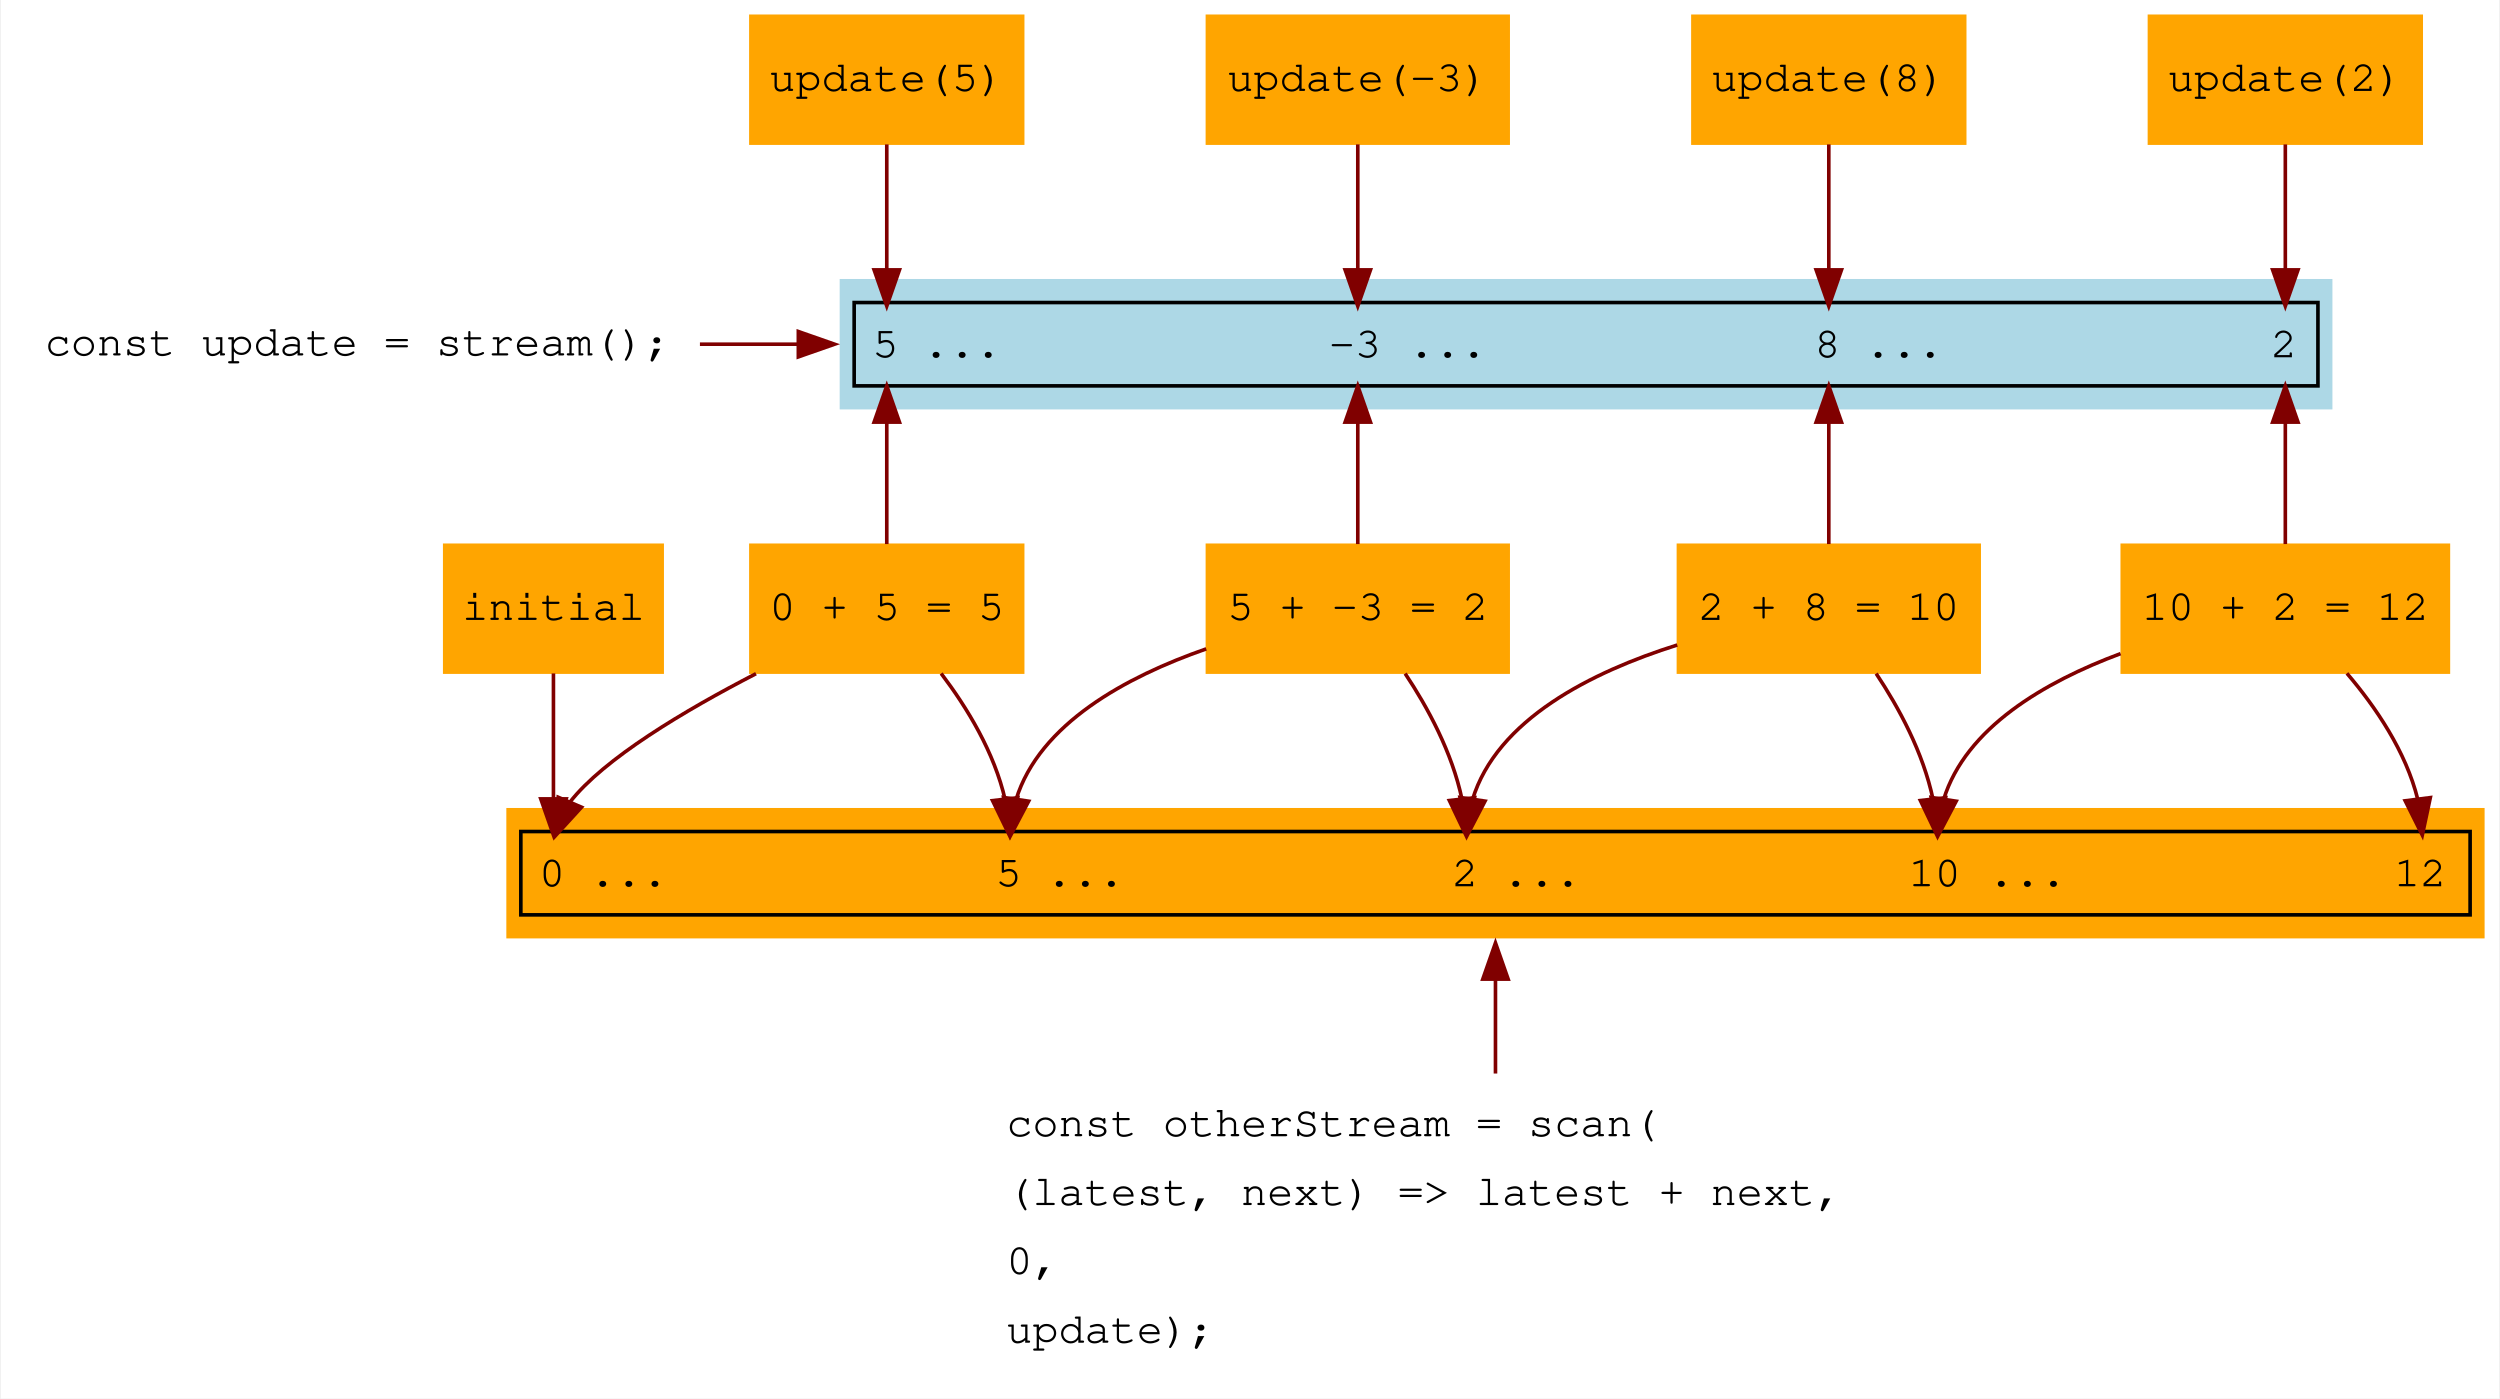
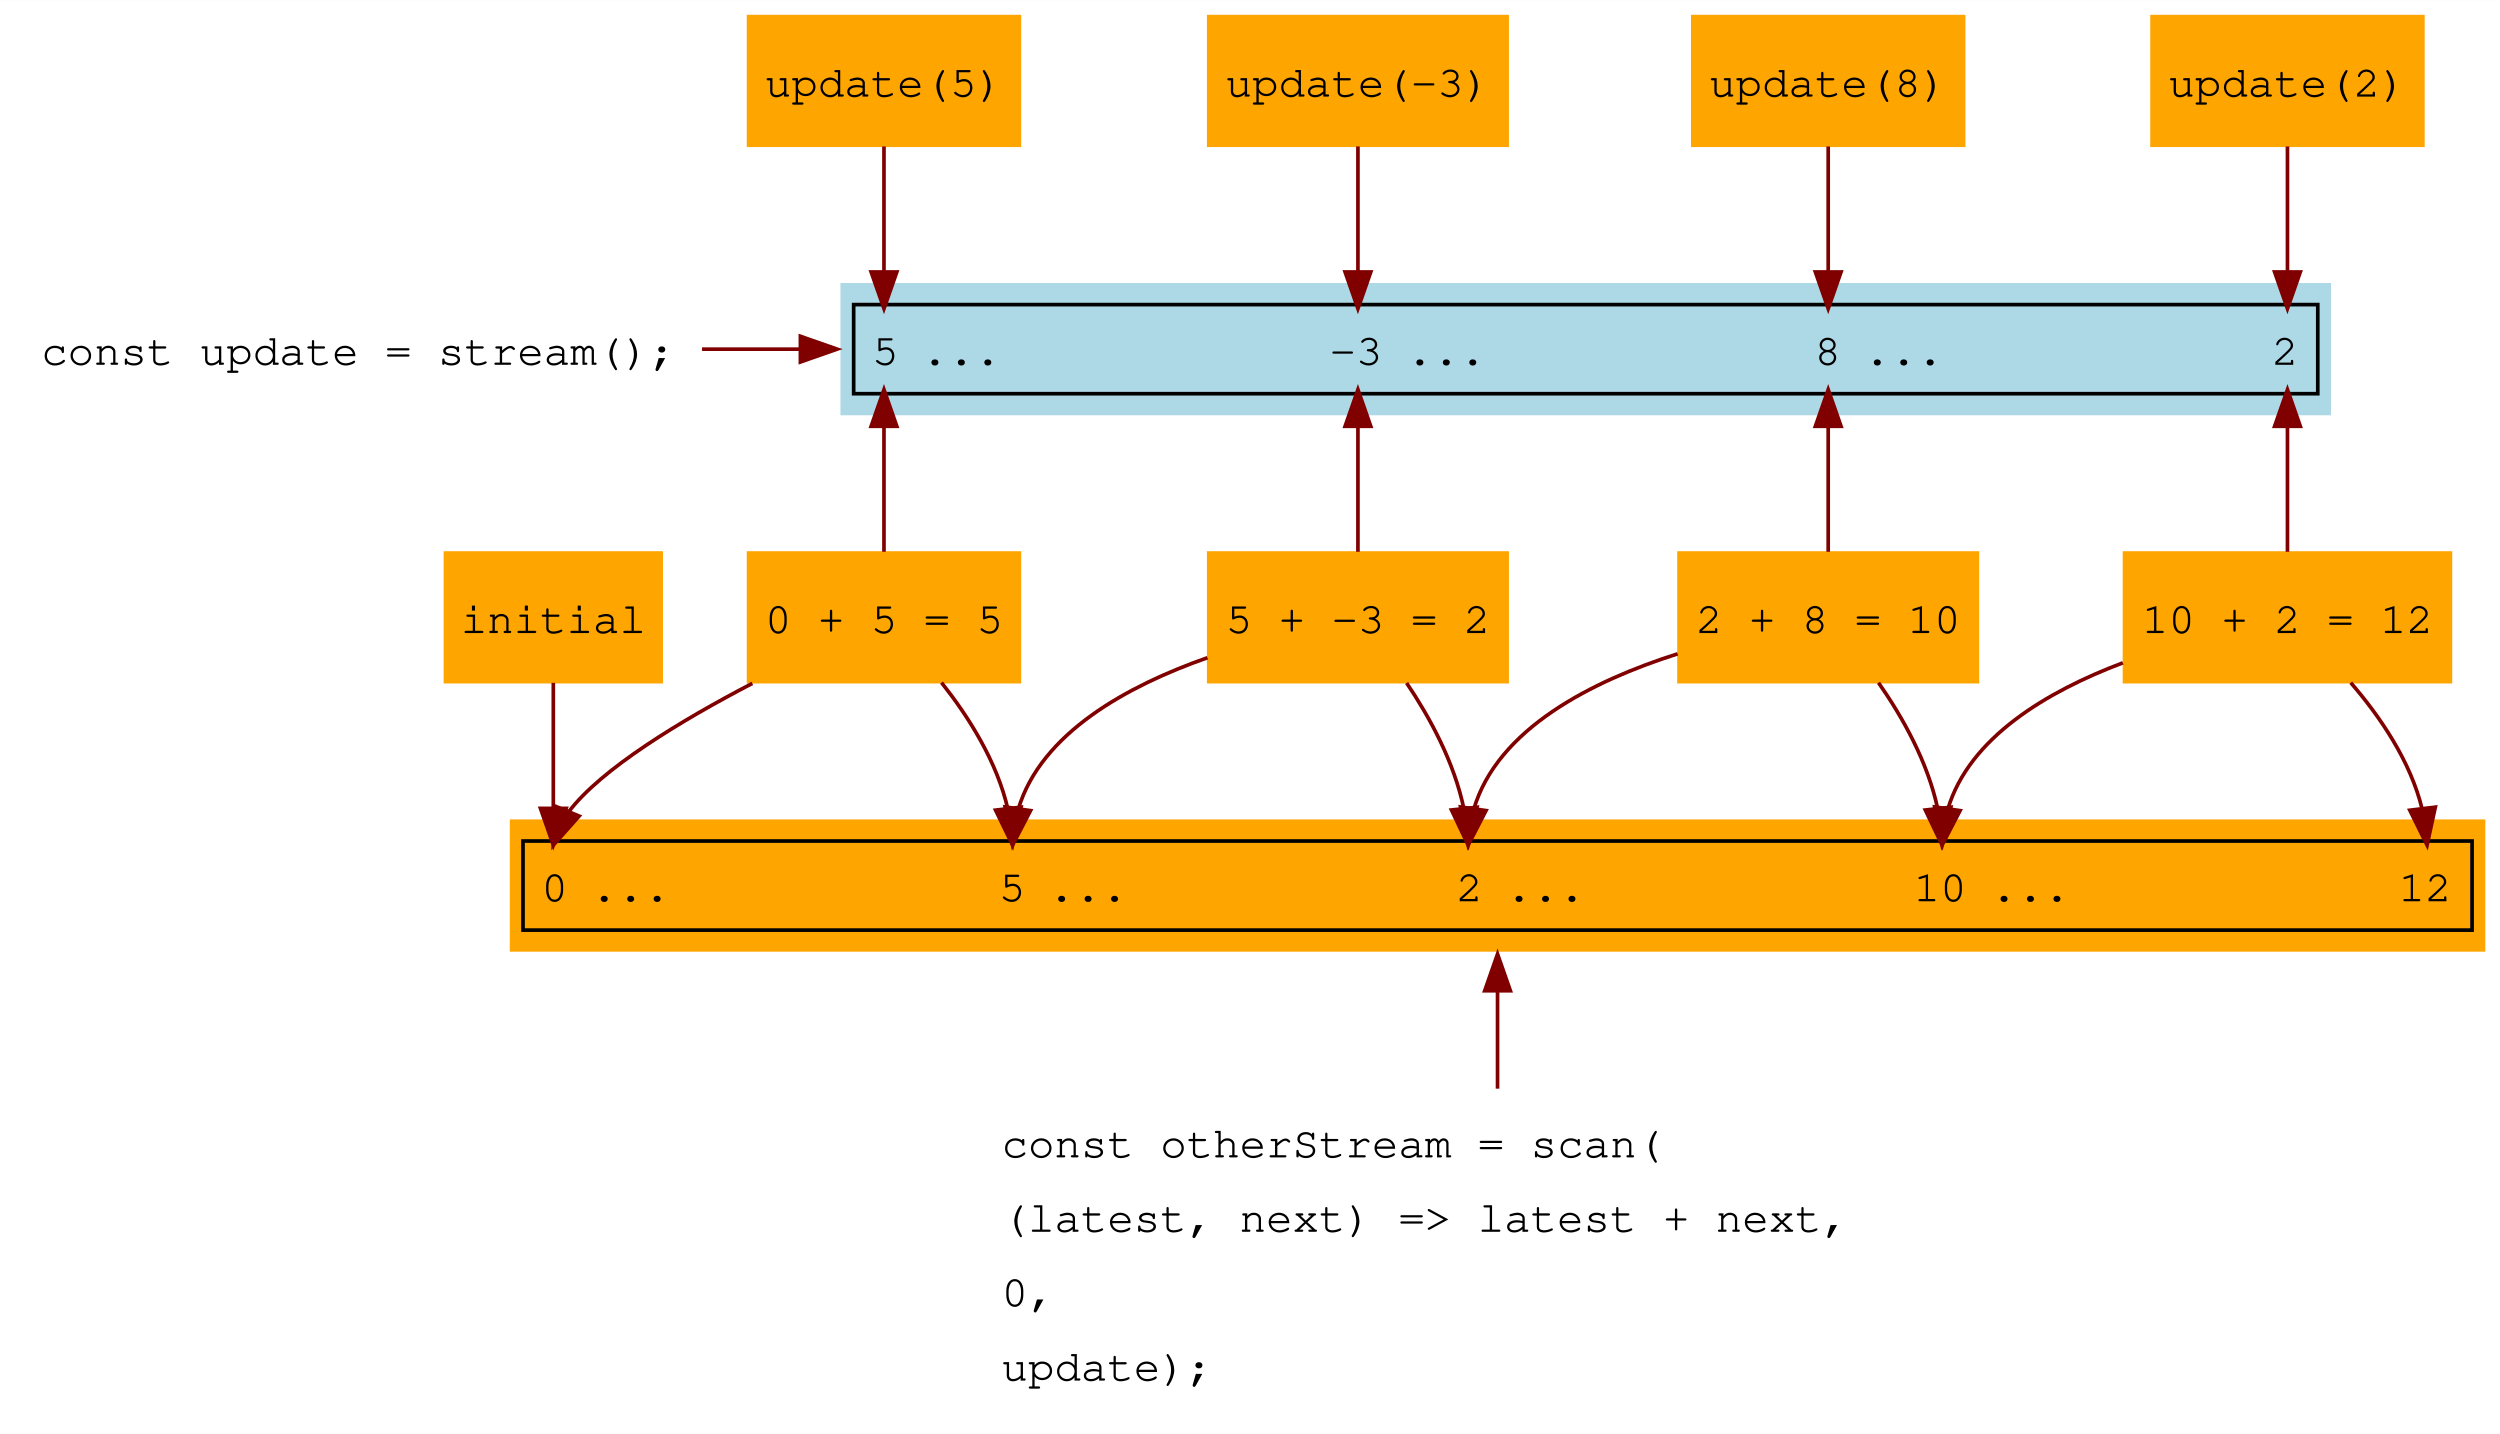
- <svg xmlns="http://www.w3.org/2000/svg" width="690pt" height="386pt" viewBox="0.00 0.00 689.50 386.00">
-   <g id="graph0" class="graph" transform="scale(1 1) rotate(0) translate(4 382)">
-     <polygon fill="white" stroke="none" points="-4,4 -4,-382 685.5,-382 685.5,4 -4,4" />
+ <svg xmlns="http://www.w3.org/2000/svg" width="680pt" height="390pt" viewBox="0.00 0.00 680.45 390.20">
+   <g id="graph0" class="graph" transform="scale(1 1) rotate(0) translate(4 386.2)">
+     <polygon fill="white" stroke="none" points="-4,4 -4,-386.2 676.45,-386.2 676.45,4 -4,4" />
    <g id="node1" class="node">
-       <text text-anchor="middle" x="94.5" y="-283.9" font-family="Courier,monospace" font-size="12.00">const update = stream();</text>
+       <text text-anchor="middle" x="93.6" y="-286.93" font-family="Courier,monospace" font-size="12.00">const update = stream();</text>
    </g>
    <g id="node6" class="node">
-       <polygon fill="lightblue" stroke="none" points="639.5,-305 227.5,-305 227.5,-269 639.5,-269 639.5,-305" />
-       <text text-anchor="start" x="236.5" y="-283.4" font-family="Courier,monospace" font-size="12.00">5</text>
-       <text text-anchor="start" x="250.5" y="-283.4" font-family="Courier,monospace" font-size="12.00">      ...     </text>
-       <text text-anchor="start" x="362.5" y="-283.4" font-family="Courier,monospace" font-size="12.00">-3</text>
-       <text text-anchor="start" x="384.5" y="-283.4" font-family="Courier,monospace" font-size="12.00">      ...     </text>
-       <text text-anchor="start" x="496.5" y="-283.4" font-family="Courier,monospace" font-size="12.00">8</text>
-       <text text-anchor="start" x="510.5" y="-283.4" font-family="Courier,monospace" font-size="12.00">      ...     </text>
-       <text text-anchor="start" x="622.5" y="-283.4" font-family="Courier,monospace" font-size="12.00">2</text>
-       <polygon fill="none" stroke="black" points="231.5,-275.5 231.5,-298.5 635.5,-298.5 635.5,-275.5 231.5,-275.5" />
+       <polygon fill="lightblue" stroke="none" points="630.45,-309.2 224.75,-309.2 224.75,-273.2 630.45,-273.2 630.45,-309.2" />
+       <text text-anchor="start" x="233.35" y="-286.93" font-family="Courier,monospace" font-size="12.00">5</text>
+       <text text-anchor="start" x="246.85" y="-286.93" font-family="Courier,monospace" font-size="12.00">      ...     </text>
+       <text text-anchor="start" x="357.85" y="-286.93" font-family="Courier,monospace" font-size="12.00">-3</text>
+       <text text-anchor="start" x="378.85" y="-286.93" font-family="Courier,monospace" font-size="12.00">      ...     </text>
+       <text text-anchor="start" x="489.85" y="-286.93" font-family="Courier,monospace" font-size="12.00">8</text>
+       <text text-anchor="start" x="503.35" y="-286.93" font-family="Courier,monospace" font-size="12.00">      ...     </text>
+       <text text-anchor="start" x="614.35" y="-286.93" font-family="Courier,monospace" font-size="12.00">2</text>
+       <polygon fill="none" stroke="black" points="228.35,-279.07 228.35,-303.32 626.85,-303.32 626.85,-279.07 228.35,-279.07" />
    </g>
    <g id="edge5" class="edge">
-       <path fill="none" stroke="maroon" d="M188.93,-287C197.71,-287 206.82,-287 216.14,-287" />
-       <polygon fill="maroon" stroke="maroon" points="216.09,-290.5 226.09,-287 216.09,-283.5 216.09,-290.5" />
-       <text text-anchor="middle" x="208.25" y="-293.4" font-family="Helvetica,sans-Serif" font-size="12.00" fill="navy">        </text>
+       <path fill="none" stroke="maroon" d="M187.08,-291.2C195.75,-291.2 204.75,-291.2 213.96,-291.2" />
+       <polygon fill="maroon" stroke="maroon" points="213.85,-294.7 223.85,-291.2 213.85,-287.7 213.85,-294.7" />
+       <text text-anchor="middle" x="205.98" y="-295.55" font-family="Helvetica,sans-Serif" font-size="12.00" fill="navy">        </text>
    </g>
    <g id="node2" class="node">
-       <polygon fill="orange" stroke="none" points="278.5,-378 202.5,-378 202.5,-342 278.5,-342 278.5,-378" />
-       <text text-anchor="middle" x="240.5" y="-356.9" font-family="Courier,monospace" font-size="12.00">update(5)</text>
+       <polygon fill="orange" stroke="none" points="273.95,-382.2 199.25,-382.2 199.25,-346.2 273.95,-346.2 273.95,-382.2" />
+       <text text-anchor="middle" x="236.6" y="-359.93" font-family="Courier,monospace" font-size="12.00">update(5)</text>
    </g>
    <g id="edge1" class="edge">
-       <path fill="none" stroke="maroon" d="M240.5,-342.15C240.5,-332.44 240.5,-319.71 240.5,-307.26" />
-       <polygon fill="maroon" stroke="maroon" points="244,-307.51 240.5,-297.51 237,-307.51 244,-307.51" />
+       <path fill="none" stroke="maroon" d="M236.6,-346.36C236.6,-336.71 236.6,-324.12 236.6,-311.83" />
+       <polygon fill="maroon" stroke="maroon" points="240.1,-312.2 236.6,-302.2 233.1,-312.2 240.1,-312.2" />
    </g>
    <g id="node3" class="node">
-       <polygon fill="orange" stroke="none" points="412.5,-378 328.5,-378 328.5,-342 412.5,-342 412.5,-378" />
-       <text text-anchor="middle" x="370.5" y="-356.9" font-family="Courier,monospace" font-size="12.00">update(-3)</text>
+       <polygon fill="orange" stroke="none" points="406.7,-382.2 324.5,-382.2 324.5,-346.2 406.7,-346.2 406.7,-382.2" />
+       <text text-anchor="middle" x="365.6" y="-359.93" font-family="Courier,monospace" font-size="12.00">update(-3)</text>
    </g>
    <g id="edge2" class="edge">
-       <path fill="none" stroke="maroon" d="M370.5,-342.15C370.5,-332.44 370.5,-319.71 370.5,-307.26" />
-       <polygon fill="maroon" stroke="maroon" points="374,-307.51 370.5,-297.51 367,-307.51 374,-307.51" />
+       <path fill="none" stroke="maroon" d="M365.6,-346.36C365.6,-336.71 365.6,-324.12 365.6,-311.83" />
+       <polygon fill="maroon" stroke="maroon" points="369.1,-312.2 365.6,-302.2 362.1,-312.2 369.1,-312.2" />
    </g>
    <g id="node4" class="node">
-       <polygon fill="orange" stroke="none" points="538.5,-378 462.5,-378 462.5,-342 538.5,-342 538.5,-378" />
-       <text text-anchor="middle" x="500.5" y="-356.9" font-family="Courier,monospace" font-size="12.00">update(8)</text>
+       <polygon fill="orange" stroke="none" points="530.95,-382.2 456.25,-382.2 456.25,-346.2 530.95,-346.2 530.95,-382.2" />
+       <text text-anchor="middle" x="493.6" y="-359.93" font-family="Courier,monospace" font-size="12.00">update(8)</text>
    </g>
    <g id="edge3" class="edge">
-       <path fill="none" stroke="maroon" d="M500.5,-342.15C500.5,-332.44 500.5,-319.71 500.5,-307.26" />
-       <polygon fill="maroon" stroke="maroon" points="504,-307.51 500.5,-297.51 497,-307.51 504,-307.51" />
+       <path fill="none" stroke="maroon" d="M493.6,-346.36C493.6,-336.71 493.6,-324.12 493.6,-311.83" />
+       <polygon fill="maroon" stroke="maroon" points="497.1,-312.2 493.6,-302.2 490.1,-312.2 497.1,-312.2" />
    </g>
    <g id="node5" class="node">
-       <polygon fill="orange" stroke="none" points="664.5,-378 588.5,-378 588.5,-342 664.5,-342 664.5,-378" />
-       <text text-anchor="middle" x="626.5" y="-356.9" font-family="Courier,monospace" font-size="12.00">update(2)</text>
+       <polygon fill="orange" stroke="none" points="655.95,-382.2 581.25,-382.2 581.25,-346.2 655.95,-346.2 655.95,-382.2" />
+       <text text-anchor="middle" x="618.6" y="-359.93" font-family="Courier,monospace" font-size="12.00">update(2)</text>
    </g>
    <g id="edge4" class="edge">
-       <path fill="none" stroke="maroon" d="M626.5,-342.15C626.5,-332.44 626.5,-319.71 626.5,-307.26" />
-       <polygon fill="maroon" stroke="maroon" points="630,-307.51 626.5,-297.51 623,-307.51 630,-307.51" />
+       <path fill="none" stroke="maroon" d="M618.6,-346.36C618.6,-336.71 618.6,-324.12 618.6,-311.83" />
+       <polygon fill="maroon" stroke="maroon" points="622.1,-312.2 618.6,-302.2 615.1,-312.2 622.1,-312.2" />
    </g>
    <g id="node10" class="node">
-       <polygon fill="orange" stroke="none" points="278.5,-232 202.5,-232 202.5,-196 278.5,-196 278.5,-232" />
-       <text text-anchor="middle" x="240.5" y="-210.9" font-family="Courier,monospace" font-size="12.00">0 + 5 = 5</text>
+       <polygon fill="orange" stroke="none" points="273.95,-236.2 199.25,-236.2 199.25,-200.2 273.95,-200.2 273.95,-236.2" />
+       <text text-anchor="middle" x="236.6" y="-213.92" font-family="Courier,monospace" font-size="12.00">0 + 5 = 5</text>
    </g>
    <g id="edge16" class="edge">
-       <path fill="none" stroke="maroon" d="M240.5,-265.62C240.5,-253.57 240.5,-241.29 240.5,-231.84" />
-       <polygon fill="maroon" stroke="maroon" points="237,-265.49 240.5,-275.49 244,-265.49 237,-265.49" />
+       <path fill="none" stroke="maroon" d="M236.6,-270.57C236.6,-258.28 236.6,-245.69 236.6,-236.04" />
+       <polygon fill="maroon" stroke="maroon" points="233.1,-270.2 236.6,-280.2 240.1,-270.2 233.1,-270.2" />
    </g>
    <g id="node11" class="node">
-       <polygon fill="orange" stroke="none" points="412.5,-232 328.5,-232 328.5,-196 412.5,-196 412.5,-232" />
-       <text text-anchor="middle" x="370.5" y="-210.9" font-family="Courier,monospace" font-size="12.00">5 + -3 = 2</text>
+       <polygon fill="orange" stroke="none" points="406.7,-236.2 324.5,-236.2 324.5,-200.2 406.7,-200.2 406.7,-236.2" />
+       <text text-anchor="middle" x="365.6" y="-213.92" font-family="Courier,monospace" font-size="12.00">5 + -3 = 2</text>
    </g>
    <g id="edge17" class="edge">
-       <path fill="none" stroke="maroon" d="M370.5,-265.62C370.5,-253.57 370.5,-241.29 370.5,-231.84" />
-       <polygon fill="maroon" stroke="maroon" points="367,-265.49 370.5,-275.49 374,-265.49 367,-265.49" />
+       <path fill="none" stroke="maroon" d="M365.6,-270.57C365.6,-258.28 365.6,-245.69 365.6,-236.04" />
+       <polygon fill="maroon" stroke="maroon" points="362.1,-270.2 365.6,-280.2 369.1,-270.2 362.1,-270.2" />
    </g>
    <g id="node12" class="node">
-       <polygon fill="orange" stroke="none" points="542.5,-232 458.5,-232 458.5,-196 542.5,-196 542.5,-232" />
-       <text text-anchor="middle" x="500.5" y="-210.9" font-family="Courier,monospace" font-size="12.00">2 + 8 = 10</text>
+       <polygon fill="orange" stroke="none" points="534.7,-236.2 452.5,-236.2 452.5,-200.2 534.7,-200.2 534.7,-236.2" />
+       <text text-anchor="middle" x="493.6" y="-213.92" font-family="Courier,monospace" font-size="12.00">2 + 8 = 10</text>
    </g>
    <g id="edge18" class="edge">
-       <path fill="none" stroke="maroon" d="M500.5,-265.62C500.5,-253.57 500.5,-241.29 500.5,-231.84" />
-       <polygon fill="maroon" stroke="maroon" points="497,-265.49 500.5,-275.49 504,-265.49 497,-265.49" />
+       <path fill="none" stroke="maroon" d="M493.6,-270.57C493.6,-258.28 493.6,-245.69 493.6,-236.04" />
+       <polygon fill="maroon" stroke="maroon" points="490.1,-270.2 493.6,-280.2 497.1,-270.2 490.1,-270.2" />
    </g>
    <g id="node13" class="node">
-       <polygon fill="orange" stroke="none" points="672,-232 581,-232 581,-196 672,-196 672,-232" />
-       <text text-anchor="middle" x="626.5" y="-210.9" font-family="Courier,monospace" font-size="12.00">10 + 2 = 12</text>
+       <polygon fill="orange" stroke="none" points="663.45,-236.2 573.75,-236.2 573.75,-200.2 663.45,-200.2 663.45,-236.2" />
+       <text text-anchor="middle" x="618.6" y="-213.92" font-family="Courier,monospace" font-size="12.00">10 + 2 = 12</text>
    </g>
    <g id="edge19" class="edge">
-       <path fill="none" stroke="maroon" d="M626.5,-265.62C626.5,-253.57 626.5,-241.29 626.5,-231.84" />
-       <polygon fill="maroon" stroke="maroon" points="623,-265.49 626.5,-275.49 630,-265.49 623,-265.49" />
+       <path fill="none" stroke="maroon" d="M618.6,-270.57C618.6,-258.28 618.6,-245.69 618.6,-236.04" />
+       <polygon fill="maroon" stroke="maroon" points="615.1,-270.2 618.6,-280.2 622.1,-270.2 615.1,-270.2" />
    </g>
    <g id="node7" class="node">
-       <text text-anchor="start" x="273.5" y="-68.4" font-family="Courier,monospace" font-size="12.00">const otherStream = scan(</text>
-       <text text-anchor="start" x="273.5" y="-49.4" font-family="Courier,monospace" font-size="12.00">    (latest, next) =&gt; latest + next,</text>
-       <text text-anchor="start" x="273.5" y="-30.4" font-family="Courier,monospace" font-size="12.00">    0,</text>
-       <text text-anchor="start" x="273.5" y="-11.4" font-family="Courier,monospace" font-size="12.00">    update);</text>
+       <text text-anchor="start" x="268.6" y="-71.2" font-family="Courier,monospace" font-size="12.00">const otherStream = scan(</text>
+       <text text-anchor="start" x="268.6" y="-50.95" font-family="Courier,monospace" font-size="12.00">    (latest, next) =&gt; latest + next,</text>
+       <text text-anchor="start" x="268.6" y="-30.7" font-family="Courier,monospace" font-size="12.00">    0,</text>
+       <text text-anchor="start" x="268.6" y="-10.45" font-family="Courier,monospace" font-size="12.00">    update);</text>
    </g>
    <g id="node8" class="node">
-       <polygon fill="orange" stroke="none" points="681.5,-159 135.5,-159 135.5,-123 681.5,-123 681.5,-159" />
-       <text text-anchor="start" x="144.5" y="-137.4" font-family="Courier,monospace" font-size="12.00">0</text>
-       <text text-anchor="start" x="158.5" y="-137.4" font-family="Courier,monospace" font-size="12.00">      ...     </text>
-       <text text-anchor="start" x="270.5" y="-137.4" font-family="Courier,monospace" font-size="12.00">5</text>
-       <text text-anchor="start" x="284.5" y="-137.4" font-family="Courier,monospace" font-size="12.00">      ...     </text>
-       <text text-anchor="start" x="396.5" y="-137.4" font-family="Courier,monospace" font-size="12.00">2</text>
-       <text text-anchor="start" x="410.5" y="-137.4" font-family="Courier,monospace" font-size="12.00">      ...     </text>
-       <text text-anchor="start" x="522.5" y="-137.4" font-family="Courier,monospace" font-size="12.00">10</text>
-       <text text-anchor="start" x="544.5" y="-137.4" font-family="Courier,monospace" font-size="12.00">      ...     </text>
-       <text text-anchor="start" x="656.5" y="-137.4" font-family="Courier,monospace" font-size="12.00">12</text>
-       <polygon fill="none" stroke="black" points="139.5,-129.5 139.5,-152.5 677.5,-152.5 677.5,-129.5 139.5,-129.5" />
+       <polygon fill="orange" stroke="none" points="672.45,-163.2 134.75,-163.2 134.75,-127.2 672.45,-127.2 672.45,-163.2" />
+       <text text-anchor="start" x="143.35" y="-140.92" font-family="Courier,monospace" font-size="12.00">0</text>
+       <text text-anchor="start" x="156.85" y="-140.92" font-family="Courier,monospace" font-size="12.00">      ...     </text>
+       <text text-anchor="start" x="267.85" y="-140.92" font-family="Courier,monospace" font-size="12.00">5</text>
+       <text text-anchor="start" x="281.35" y="-140.92" font-family="Courier,monospace" font-size="12.00">      ...     </text>
+       <text text-anchor="start" x="392.35" y="-140.92" font-family="Courier,monospace" font-size="12.00">2</text>
+       <text text-anchor="start" x="405.85" y="-140.92" font-family="Courier,monospace" font-size="12.00">      ...     </text>
+       <text text-anchor="start" x="516.85" y="-140.92" font-family="Courier,monospace" font-size="12.00">10</text>
+       <text text-anchor="start" x="537.85" y="-140.92" font-family="Courier,monospace" font-size="12.00">      ...     </text>
+       <text text-anchor="start" x="648.85" y="-140.92" font-family="Courier,monospace" font-size="12.00">12</text>
+       <polygon fill="none" stroke="black" points="138.35,-133.07 138.35,-157.32 668.85,-157.32 668.85,-133.07 138.35,-133.07" />
    </g>
    <g id="edge6" class="edge">
-       <path fill="none" stroke="maroon" d="M408.5,-112.04C408.5,-103.8 408.5,-94.6 408.5,-85.7" />
-       <polygon fill="maroon" stroke="maroon" points="405,-111.76 408.5,-121.76 412,-111.76 405,-111.76" />
+       <path fill="none" stroke="maroon" d="M403.6,-116.63C403.6,-108.32 403.6,-98.99 403.6,-89.91" />
+       <polygon fill="maroon" stroke="maroon" points="400.1,-116.56 403.6,-126.56 407.1,-116.56 400.1,-116.56" />
    </g>
    <g id="node9" class="node">
-       <polygon fill="orange" stroke="none" points="179,-232 118,-232 118,-196 179,-196 179,-232" />
-       <text text-anchor="middle" x="148.5" y="-210.9" font-family="Courier,monospace" font-size="12.00">initial</text>
+       <polygon fill="orange" stroke="none" points="176.45,-236.2 116.75,-236.2 116.75,-200.2 176.45,-200.2 176.45,-236.2" />
+       <text text-anchor="middle" x="146.6" y="-213.92" font-family="Courier,monospace" font-size="12.00">initial</text>
    </g>
    <g id="edge7" class="edge">
-       <path fill="none" stroke="maroon" d="M148.5,-196.15C148.5,-186.44 148.5,-173.71 148.5,-161.26" />
-       <polygon fill="maroon" stroke="maroon" points="152,-161.51 148.5,-151.51 145,-161.51 152,-161.51" />
+       <path fill="none" stroke="maroon" d="M146.6,-200.36C146.6,-190.71 146.6,-178.12 146.6,-165.83" />
+       <polygon fill="maroon" stroke="maroon" points="150.1,-166.2 146.6,-156.2 143.1,-166.2 150.1,-166.2" />
    </g>
    <g id="edge8" class="edge">
-       <path fill="none" stroke="maroon" d="M255.51,-196.12C262.63,-186.74 270.21,-174.34 273.19,-161.18" />
-       <polygon fill="maroon" stroke="maroon" points="276.64,-161.84 274.32,-151.5 269.69,-161.03 276.64,-161.84" />
+       <path fill="none" stroke="maroon" d="M252.26,-200.44C259.61,-191.18 267.4,-178.91 270.36,-165.83" />
+       <polygon fill="maroon" stroke="maroon" points="273.92,-166.54 271.6,-156.2 266.97,-165.73 273.92,-166.54" />
    </g>
    <g id="edge12" class="edge">
-       <path fill="none" stroke="maroon" d="M204.4,-196.06C184.67,-185.88 162.38,-172.6 153.02,-160.57" />
-       <polygon fill="maroon" stroke="maroon" points="156.25,-159.21 149.1,-151.39 149.81,-161.96 156.25,-159.21" />
+       <path fill="none" stroke="maroon" d="M200.77,-200.23C181.36,-190.11 159.57,-176.96 150.69,-165.14" />
+       <polygon fill="maroon" stroke="maroon" points="153.64,-164.11 146.6,-156.2 147.17,-166.78 153.64,-164.11" />
    </g>
    <g id="edge9" class="edge">
-       <path fill="none" stroke="maroon" d="M383.57,-196.1C389.82,-186.71 396.53,-174.34 399.25,-161.43" />
-       <polygon fill="maroon" stroke="maroon" points="402.73,-161.83 400.34,-151.5 395.77,-161.06 402.73,-161.83" />
+       <path fill="none" stroke="maroon" d="M378.85,-200.34C385.12,-191.04 391.82,-178.79 394.45,-166.01" />
+       <polygon fill="maroon" stroke="maroon" points="398.02,-166.51 395.6,-156.2 391.06,-165.77 398.02,-166.51" />
    </g>
    <g id="edge13" class="edge">
-       <path fill="none" stroke="maroon" d="M328.67,-202.91C306.54,-195.2 282.63,-182.24 276.18,-161.31" />
-       <polygon fill="maroon" stroke="maroon" points="279.66,-160.87 274.72,-151.5 272.73,-161.9 279.66,-160.87" />
+       <path fill="none" stroke="maroon" d="M324.64,-207.21C302.87,-199.57 279.35,-186.72 273.16,-166.01" />
+       <polygon fill="maroon" stroke="maroon" points="276.49,-165.6 271.6,-156.2 269.56,-166.6 276.49,-165.6" />
    </g>
    <g id="edge10" class="edge">
-       <path fill="none" stroke="maroon" d="M513.57,-196.1C519.82,-186.71 526.53,-174.34 529.25,-161.43" />
-       <polygon fill="maroon" stroke="maroon" points="532.73,-161.83 530.34,-151.5 525.77,-161.06 532.73,-161.83" />
+       <path fill="none" stroke="maroon" d="M507.29,-200.41C513.78,-191.13 520.69,-178.89 523.41,-166.06" />
+       <polygon fill="maroon" stroke="maroon" points="526.99,-166.52 524.6,-156.2 520.03,-165.76 526.99,-166.52" />
    </g>
    <g id="edge14" class="edge">
-       <path fill="none" stroke="maroon" d="M458.67,-203.98C435.01,-196.52 408.85,-183.42 402.14,-161.24" />
-       <polygon fill="maroon" stroke="maroon" points="405.62,-160.89 400.72,-151.5 398.7,-161.9 405.62,-160.89" />
+       <path fill="none" stroke="maroon" d="M452.61,-208.27C429.32,-200.87 403.55,-187.89 397.12,-165.93" />
+       <polygon fill="maroon" stroke="maroon" points="400.47,-165.61 395.6,-156.2 393.53,-166.59 400.47,-165.61" />
    </g>
    <g id="edge11" class="edge">
-       <path fill="none" stroke="maroon" d="M643.5,-196.16C651.4,-186.9 659.78,-174.62 663.06,-161.34" />
-       <polygon fill="maroon" stroke="maroon" points="666.52,-161.86 664.31,-151.5 659.58,-160.98 666.52,-161.86" />
+       <path fill="none" stroke="maroon" d="M635.82,-200.42C643.75,-191.25 652.11,-179.09 655.28,-165.93" />
+       <polygon fill="maroon" stroke="maroon" points="658.85,-166.55 656.6,-156.2 651.9,-165.7 658.85,-166.55" />
    </g>
    <g id="edge15" class="edge">
-       <path fill="none" stroke="maroon" d="M581.03,-201.6C560,-193.77 538.31,-181.12 532.2,-161.36" />
-       <polygon fill="maroon" stroke="maroon" points="535.66,-160.87 530.72,-151.5 528.74,-161.9 535.66,-160.87" />
+       <path fill="none" stroke="maroon" d="M573.8,-205.82C553.19,-198.04 532,-185.52 526.17,-166.03" />
+       <polygon fill="maroon" stroke="maroon" points="529.5,-165.6 524.6,-156.2 522.57,-166.6 529.5,-165.6" />
    </g>
  </g>
</svg>
